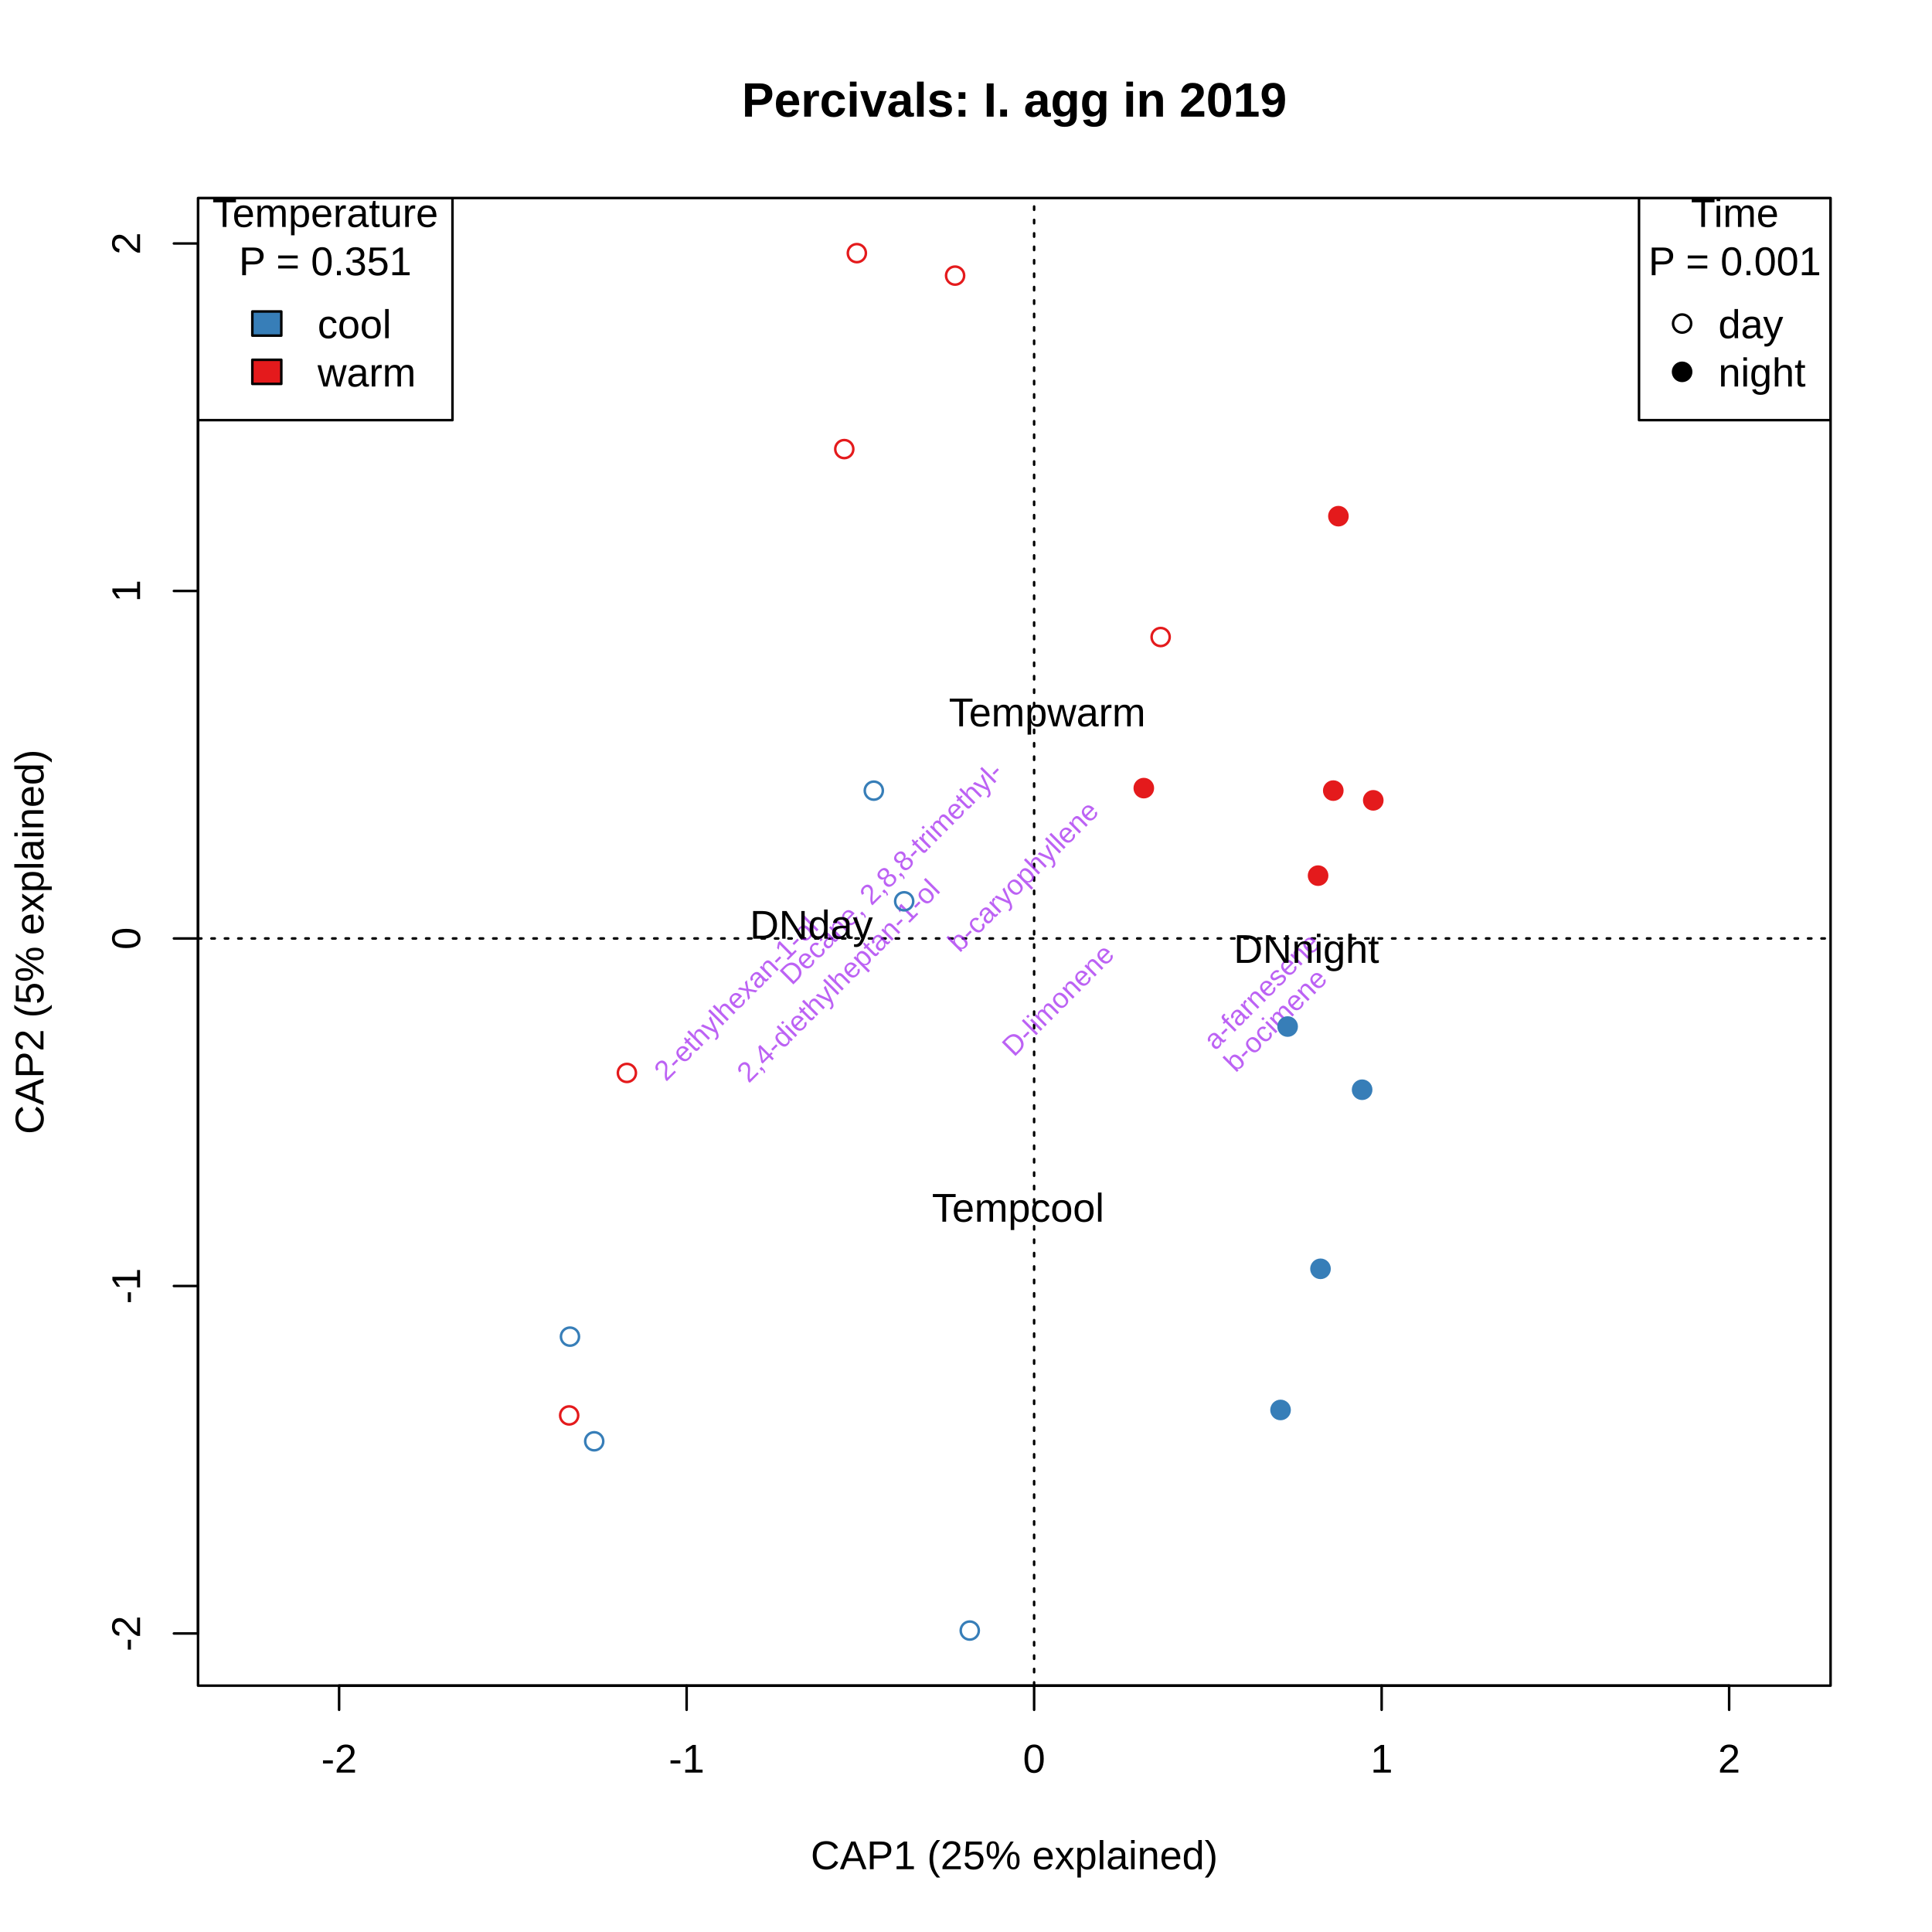
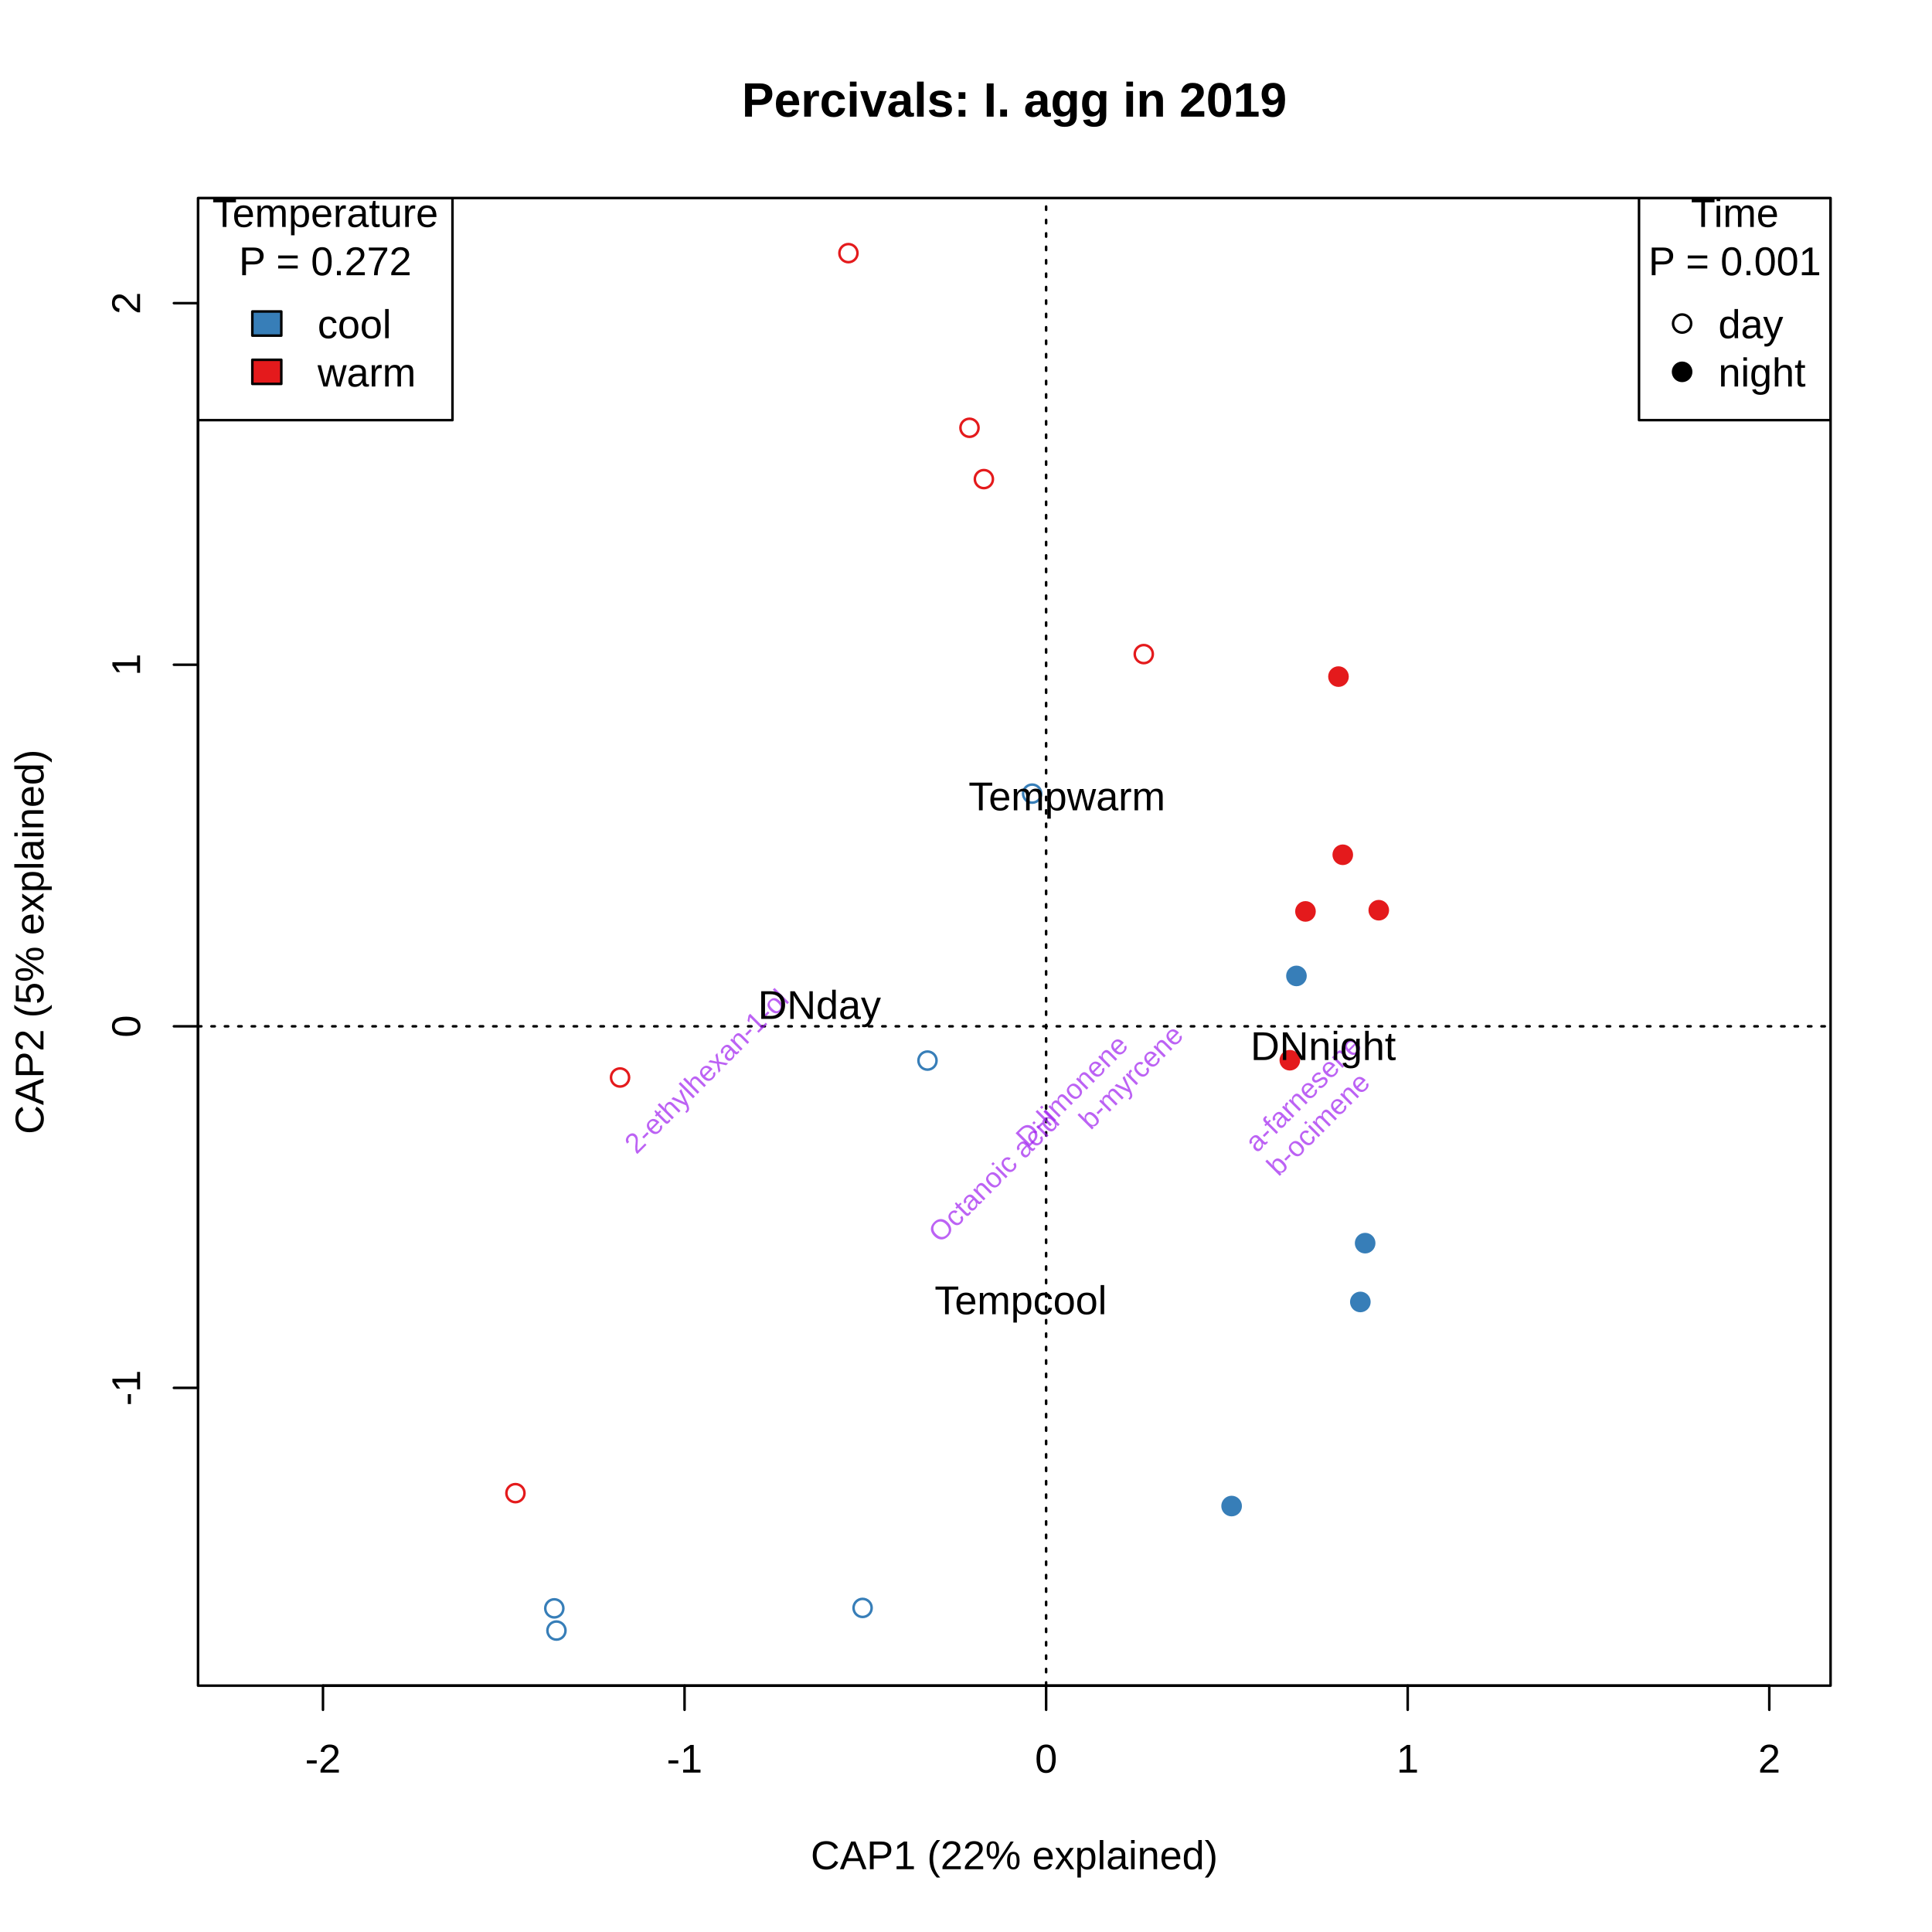
<svg xmlns="http://www.w3.org/2000/svg" class="svglite" width="576.00pt" height="576.00pt" viewBox="0 0 576.00 576.00">
  <defs>
    <style type="text/css">
    .svglite line, .svglite polyline, .svglite polygon, .svglite path, .svglite rect, .svglite circle {
      fill: none;
      stroke: #000000;
      stroke-linecap: round;
      stroke-linejoin: round;
      stroke-miterlimit: 10.00;
    }
    .svglite text {
      white-space: pre;
    }
  </style>
  </defs>
  <rect width="100%" height="100%" style="stroke: none; fill: #FFFFFF;" />
  <defs>
    <clipPath id="cpMC4wMHw1NzYuMDB8MC4wMHw1NzYuMDA=">
      <rect x="0.00" y="0.00" width="576.00" height="576.00" />
    </clipPath>
  </defs>
  <g clip-path="url(#cpMC4wMHw1NzYuMDB8MC4wMHw1NzYuMDA=)">
</g>
  <defs>
    <clipPath id="cpNTkuMDR8NTQ1Ljc2fDU5LjA0fDUwMi41Ng==">
      <rect x="59.04" y="59.04" width="486.72" height="443.52" />
    </clipPath>
  </defs>
  <g clip-path="url(#cpNTkuMDR8NTQ1Ljc2fDU5LjA0fDUwMi41Ng==)">
</g>
  <g clip-path="url(#cpMC4wMHw1NzYuMDB8MC4wMHw1NzYuMDA=)">
-     <line x1="101.10" y1="502.56" x2="515.52" y2="502.56" style="stroke-width: 0.75;" />
-     <line x1="101.10" y1="502.56" x2="101.10" y2="509.76" style="stroke-width: 0.75;" />
-     <line x1="204.71" y1="502.56" x2="204.71" y2="509.76" style="stroke-width: 0.75;" />
-     <line x1="308.31" y1="502.56" x2="308.31" y2="509.76" style="stroke-width: 0.75;" />
-     <line x1="411.92" y1="502.56" x2="411.92" y2="509.76" style="stroke-width: 0.75;" />
-     <line x1="515.52" y1="502.56" x2="515.52" y2="509.76" style="stroke-width: 0.75;" />
-     <text x="101.10" y="528.48" text-anchor="middle" style="font-size: 12.00px; font-family: &quot;Arial&quot;;">-2</text>
-     <text x="204.71" y="528.48" text-anchor="middle" style="font-size: 12.00px; font-family: &quot;Arial&quot;;">-1</text>
-     <text x="308.31" y="528.48" text-anchor="middle" style="font-size: 12.00px; font-family: &quot;Arial&quot;;">0</text>
-     <text x="411.92" y="528.48" text-anchor="middle" style="font-size: 12.00px; font-family: &quot;Arial&quot;;">1</text>
-     <text x="515.52" y="528.48" text-anchor="middle" style="font-size: 12.00px; font-family: &quot;Arial&quot;;">2</text>
-     <line x1="59.04" y1="487.00" x2="59.04" y2="72.59" style="stroke-width: 0.75;" />
-     <line x1="59.04" y1="487.00" x2="51.84" y2="487.00" style="stroke-width: 0.75;" />
-     <line x1="59.04" y1="383.40" x2="51.84" y2="383.40" style="stroke-width: 0.75;" />
-     <line x1="59.04" y1="279.79" x2="51.84" y2="279.79" style="stroke-width: 0.75;" />
-     <line x1="59.04" y1="176.19" x2="51.84" y2="176.19" style="stroke-width: 0.75;" />
-     <line x1="59.04" y1="72.59" x2="51.84" y2="72.59" style="stroke-width: 0.75;" />
-     <text transform="translate(41.76,487.00) rotate(-90)" text-anchor="middle" style="font-size: 12.00px; font-family: &quot;Arial&quot;;">-2</text>
-     <text transform="translate(41.76,383.40) rotate(-90)" text-anchor="middle" style="font-size: 12.00px; font-family: &quot;Arial&quot;;">-1</text>
-     <text transform="translate(41.76,279.79) rotate(-90)" text-anchor="middle" style="font-size: 12.00px; font-family: &quot;Arial&quot;;">0</text>
-     <text transform="translate(41.76,176.19) rotate(-90)" text-anchor="middle" style="font-size: 12.00px; font-family: &quot;Arial&quot;;">1</text>
-     <text transform="translate(41.76,72.59) rotate(-90)" text-anchor="middle" style="font-size: 12.00px; font-family: &quot;Arial&quot;;">2</text>
+     <line x1="96.29" y1="502.56" x2="527.49" y2="502.56" style="stroke-width: 0.75;" />
+     <line x1="96.29" y1="502.56" x2="96.29" y2="509.76" style="stroke-width: 0.75;" />
+     <line x1="204.09" y1="502.56" x2="204.09" y2="509.76" style="stroke-width: 0.75;" />
+     <line x1="311.89" y1="502.56" x2="311.89" y2="509.76" style="stroke-width: 0.75;" />
+     <line x1="419.69" y1="502.56" x2="419.69" y2="509.76" style="stroke-width: 0.75;" />
+     <line x1="527.49" y1="502.56" x2="527.49" y2="509.76" style="stroke-width: 0.75;" />
+     <text x="96.29" y="528.48" text-anchor="middle" style="font-size: 12.00px; font-family: &quot;Arial&quot;;">-2</text>
+     <text x="204.09" y="528.48" text-anchor="middle" style="font-size: 12.00px; font-family: &quot;Arial&quot;;">-1</text>
+     <text x="311.89" y="528.48" text-anchor="middle" style="font-size: 12.00px; font-family: &quot;Arial&quot;;">0</text>
+     <text x="419.69" y="528.48" text-anchor="middle" style="font-size: 12.00px; font-family: &quot;Arial&quot;;">1</text>
+     <text x="527.49" y="528.48" text-anchor="middle" style="font-size: 12.00px; font-family: &quot;Arial&quot;;">2</text>
+     <line x1="59.04" y1="413.78" x2="59.04" y2="90.38" style="stroke-width: 0.75;" />
+     <line x1="59.04" y1="413.78" x2="51.84" y2="413.78" style="stroke-width: 0.75;" />
+     <line x1="59.04" y1="305.98" x2="51.84" y2="305.98" style="stroke-width: 0.75;" />
+     <line x1="59.04" y1="198.18" x2="51.84" y2="198.18" style="stroke-width: 0.75;" />
+     <line x1="59.04" y1="90.38" x2="51.84" y2="90.38" style="stroke-width: 0.75;" />
+     <text transform="translate(41.76,413.78) rotate(-90)" text-anchor="middle" style="font-size: 12.00px; font-family: &quot;Arial&quot;;">-1</text>
+     <text transform="translate(41.76,305.98) rotate(-90)" text-anchor="middle" style="font-size: 12.00px; font-family: &quot;Arial&quot;;">0</text>
+     <text transform="translate(41.76,198.18) rotate(-90)" text-anchor="middle" style="font-size: 12.00px; font-family: &quot;Arial&quot;;">1</text>
+     <text transform="translate(41.76,90.38) rotate(-90)" text-anchor="middle" style="font-size: 12.00px; font-family: &quot;Arial&quot;;">2</text>
    <polygon points="59.04,502.56 545.76,502.56 545.76,59.04 59.04,59.04 " style="stroke-width: 0.75;" />
-     <text x="302.40" y="557.28" text-anchor="middle" style="font-size: 12.00px; font-family: &quot;Arial&quot;;">CAP1 (25% explained)</text>
+     <text x="302.40" y="557.28" text-anchor="middle" style="font-size: 12.00px; font-family: &quot;Arial&quot;;">CAP1 (22% explained)</text>
    <text transform="translate(12.96,280.80) rotate(-90)" text-anchor="middle" style="font-size: 12.00px; font-family: &quot;Arial&quot;;">CAP2 (5% explained)</text>
  </g>
  <g clip-path="url(#cpNTkuMDR8NTQ1Ljc2fDU5LjA0fDUwMi41Ng==)">
-     <line x1="59.04" y1="279.79" x2="545.76" y2="279.79" style="stroke-width: 0.75; stroke-dasharray: 1.00,3.00;" />
-     <line x1="308.31" y1="502.56" x2="308.31" y2="59.04" style="stroke-width: 0.75; stroke-dasharray: 1.00,3.00;" />
+     <line x1="59.04" y1="305.98" x2="545.76" y2="305.98" style="stroke-width: 0.75; stroke-dasharray: 1.00,3.00;" />
+     <line x1="311.89" y1="502.56" x2="311.89" y2="59.04" style="stroke-width: 0.75; stroke-dasharray: 1.00,3.00;" />
  </g>
  <g clip-path="url(#cpMC4wMHw1NzYuMDB8MC4wMHw1NzYuMDA=)">
    <text x="302.40" y="34.77" text-anchor="middle" style="font-size: 14.40px; font-weight: bold; font-family: &quot;Arial&quot;;">Percivals: I. agg in 2019</text>
  </g>
  <g clip-path="url(#cpNTkuMDR8NTQ1Ljc2fDU5LjA0fDUwMi41Ng==)">
    <rect x="59.04" y="59.04" width="75.86" height="66.22" style="stroke-width: 0.75;" />
    <rect x="75.23" y="92.86" width="8.64" height="7.20" style="stroke-width: 0.75; fill: #377EB8;" />
    <rect x="75.23" y="107.26" width="8.64" height="7.20" style="stroke-width: 0.75; fill: #E41A1C;" />
    <text x="96.97" y="67.66" text-anchor="middle" style="font-size: 12.00px; font-family: &quot;Arial&quot;;">Temperature </text>
-     <text x="96.97" y="82.06" text-anchor="middle" style="font-size: 12.00px; font-family: &quot;Arial&quot;;">P = 0.351</text>
+     <text x="96.97" y="82.06" text-anchor="middle" style="font-size: 12.00px; font-family: &quot;Arial&quot;;">P = 0.272</text>
    <text x="94.67" y="100.83" style="font-size: 12.00px; font-family: &quot;Arial&quot;;">cool</text>
    <text x="94.67" y="115.23" style="font-size: 12.00px; font-family: &quot;Arial&quot;;">warm</text>
    <rect x="488.65" y="59.04" width="57.11" height="66.22" style="stroke-width: 0.75;" />
    <circle cx="501.50" cy="96.46" r="2.70" style="stroke-width: 0.75;" />
    <circle cx="501.50" cy="110.86" r="2.70" style="stroke-width: 0.75; fill: #000000;" />
    <text x="517.21" y="67.66" text-anchor="middle" style="font-size: 12.00px; font-family: &quot;Arial&quot;;">Time </text>
    <text x="517.21" y="82.06" text-anchor="middle" style="font-size: 12.00px; font-family: &quot;Arial&quot;;">P = 0.001</text>
    <text x="512.30" y="100.83" style="font-size: 12.00px; font-family: &quot;Arial&quot;;">day</text>
    <text x="512.30" y="115.23" style="font-size: 12.00px; font-family: &quot;Arial&quot;;">night</text>
-     <text transform="translate(378.17,297.54) rotate(-45)" text-anchor="middle" style="font-size: 8.40px;fill: #A020F0; fill-opacity: 0.70; font-family: &quot;Arial&quot;;">a-farnesene</text>
-     <text transform="translate(332.82,295.20) rotate(-45)" text-anchor="middle" style="font-size: 8.40px;fill: none; font-family: &quot;Arial&quot;;">b-myrcene</text>
-     <text transform="translate(382.25,306.12) rotate(-45)" text-anchor="middle" style="font-size: 8.40px;fill: #A020F0; fill-opacity: 0.70; font-family: &quot;Arial&quot;;">b-ocimene</text>
-     <text transform="translate(311.33,284.02) rotate(-45)" text-anchor="middle" style="font-size: 8.40px;fill: none; font-family: &quot;Arial&quot;;">.gamma.-Terpinene</text>
-     <text transform="translate(334.32,272.93) rotate(-45)" text-anchor="middle" style="font-size: 8.40px;fill: none; font-family: &quot;Arial&quot;;">a-pinene</text>
-     <text transform="translate(326.66,283.41) rotate(-45)" text-anchor="middle" style="font-size: 8.40px;fill: none; font-family: &quot;Arial&quot;;">bergamotene</text>
-     <text transform="translate(312.62,286.93) rotate(-45)" text-anchor="middle" style="font-size: 8.40px;fill: none; font-family: &quot;Arial&quot;;">(E)-4-oxohex-2-enal  </text>
-     <text transform="translate(309.95,281.43) rotate(-45)" text-anchor="middle" style="font-size: 8.40px;fill: none; font-family: &quot;Arial&quot;;">(E)-4,8-Dimethylnona-1,3,7-triene</text>
-     <text transform="translate(304.41,264.77) rotate(-45)" text-anchor="middle" style="font-size: 8.40px;fill: none; font-family: &quot;Arial&quot;;">1-Decanol, 2-hexyl-</text>
-     <text transform="translate(251.94,294.39) rotate(-45)" text-anchor="middle" style="font-size: 8.40px;fill: #A020F0; fill-opacity: 0.70; font-family: &quot;Arial&quot;;">2,4-diethylheptan-1-ol</text>
-     <text transform="translate(309.95,281.43) rotate(-45)" text-anchor="middle" style="font-size: 8.40px;fill: none; font-family: &quot;Arial&quot;;">1-Hexadecanol, 2-methyl-</text>
-     <text transform="translate(304.24,274.71) rotate(-45)" text-anchor="middle" style="font-size: 8.40px;fill: none; font-family: &quot;Arial&quot;;">1-Hexanol, 3-methyl-</text>
-     <text transform="translate(309.95,281.43) rotate(-45)" text-anchor="middle" style="font-size: 8.40px;fill: none; font-family: &quot;Arial&quot;;">pentan-1-ol  </text>
-     <text transform="translate(309.95,281.43) rotate(-45)" text-anchor="middle" style="font-size: 8.40px;fill: none; font-family: &quot;Arial&quot;;">1-Pentanol, 4-methyl-</text>
-     <text transform="translate(313.60,284.43) rotate(-45)" text-anchor="middle" style="font-size: 8.40px;fill: none; font-family: &quot;Arial&quot;;">p-mentha-1,3,8-triene</text>
-     <text transform="translate(320.56,288.55) rotate(-45)" text-anchor="middle" style="font-size: 8.40px;fill: none; font-family: &quot;Arial&quot;;">1,4-Cyclohexadiene, 3-ethenyl-1,2-dimethyl-</text>
-     <text transform="translate(308.08,278.66) rotate(-45)" text-anchor="middle" style="font-size: 8.40px;fill: none; font-family: &quot;Arial&quot;;">(1Z,4Z,7Z)-1,5,9,9-tetramethylcycloundeca-1,4,7-triene</text>
-     <text transform="translate(309.95,281.43) rotate(-45)" text-anchor="middle" style="font-size: 8.40px;fill: none; font-family: &quot;Arial&quot;;">1H-Pyrrole-2,5-dione</text>
-     <text transform="translate(309.95,281.43) rotate(-45)" text-anchor="middle" style="font-size: 8.40px;fill: none; font-family: &quot;Arial&quot;;">2-Cyclopenten-1-one</text>
-     <text transform="translate(308.80,295.70) rotate(-45)" text-anchor="middle" style="font-size: 8.40px;fill: none; font-family: &quot;Arial&quot;;">2-Decenal, (E)-</text>
-     <text transform="translate(221.48,299.70) rotate(-45)" text-anchor="middle" style="font-size: 8.40px;fill: #A020F0; fill-opacity: 0.70; font-family: &quot;Arial&quot;;">2-ethylhexan-1-ol  </text>
-     <text transform="translate(301.51,279.67) rotate(-45)" text-anchor="middle" style="font-size: 8.40px;fill: none; font-family: &quot;Arial&quot;;">(E)-hex-2-enal  </text>
-     <text transform="translate(310.17,281.66) rotate(-45)" text-anchor="middle" style="font-size: 8.40px;fill: none; font-family: &quot;Arial&quot;;">2-Pentenal, (E)-</text>
-     <text transform="translate(300.57,277.48) rotate(-45)" text-anchor="middle" style="font-size: 8.40px;fill: none; font-family: &quot;Arial&quot;;">2-Undecene, 3-methyl-, (Z)-</text>
-     <text transform="translate(312.67,278.57) rotate(-45)" text-anchor="middle" style="font-size: 8.40px;fill: none; font-family: &quot;Arial&quot;;">(4E,6Z)-alloocimene</text>
-     <text transform="translate(307.77,285.47) rotate(-45)" text-anchor="middle" style="font-size: 8.40px;fill: none; font-family: &quot;Arial&quot;;">(2E)-2,7-dimethylocta-2,6-dien-1-ol  </text>
-     <text transform="translate(306.72,297.49) rotate(-45)" text-anchor="middle" style="font-size: 8.40px;fill: none; font-family: &quot;Arial&quot;;">(E)-hex-3-en-1-ol</text>
-     <text transform="translate(309.30,292.75) rotate(-45)" text-anchor="middle" style="font-size: 8.40px;fill: none; font-family: &quot;Arial&quot;;">[(E)-hex-3-enyl] acetate</text>
-     <text transform="translate(317.09,279.09) rotate(-45)" text-anchor="middle" style="font-size: 8.40px;fill: none; font-family: &quot;Arial&quot;;">pseudoionone</text>
-     <text transform="translate(311.67,281.41) rotate(-45)" text-anchor="middle" style="font-size: 8.40px;fill: none; font-family: &quot;Arial&quot;;">4-Cyanocyclohexene</text>
-     <text transform="translate(310.17,281.66) rotate(-45)" text-anchor="middle" style="font-size: 8.40px;fill: none; font-family: &quot;Arial&quot;;">(Z)-hex-4-en-1-ol</text>
-     <text transform="translate(309.95,281.43) rotate(-45)" text-anchor="middle" style="font-size: 8.40px;fill: none; font-family: &quot;Arial&quot;;">5-Methyl-4,5-dihydroisoxazole-5-carboxylic acid, methyl ester</text>
-     <text transform="translate(310.52,282.00) rotate(-45)" text-anchor="middle" style="font-size: 8.40px;fill: none; font-family: &quot;Arial&quot;;">Benzenecarbothioic acid</text>
-     <text transform="translate(309.95,281.43) rotate(-45)" text-anchor="middle" style="font-size: 8.40px;fill: none; font-family: &quot;Arial&quot;;">methyl benzoate</text>
-     <text transform="translate(309.95,281.43) rotate(-45)" text-anchor="middle" style="font-size: 8.40px;fill: none; font-family: &quot;Arial&quot;;">b-pinene</text>
-     <text transform="translate(307.73,276.75) rotate(-45)" text-anchor="middle" style="font-size: 8.40px;fill: none; font-family: &quot;Arial&quot;;">4-caranol</text>
-     <text transform="translate(314.44,281.49) rotate(-45)" text-anchor="middle" style="font-size: 8.40px;fill: none; font-family: &quot;Arial&quot;;">Bicyclo[7.2.0]undec-4-ene, 4,11,11-trimethyl-8-methylene-</text>
-     <text transform="translate(310.83,283.10) rotate(-45)" text-anchor="middle" style="font-size: 8.40px;fill: none; font-family: &quot;Arial&quot;;">Butanamide, 3-methyl-</text>
-     <text transform="translate(308.47,284.17) rotate(-45)" text-anchor="middle" style="font-size: 8.40px;fill: none; font-family: &quot;Arial&quot;;">[(Z)-hex-3-enyl] butanoate</text>
-     <text transform="translate(308.73,279.14) rotate(-45)" text-anchor="middle" style="font-size: 8.40px;fill: none; font-family: &quot;Arial&quot;;">Butanoic acid, methyl ester</text>
-     <text transform="translate(309.95,281.43) rotate(-45)" text-anchor="middle" style="font-size: 8.40px;fill: none; font-family: &quot;Arial&quot;;">Carbonic acid, hexadecyl prop-1-en-2-yl ester</text>
-     <text transform="translate(309.95,281.43) rotate(-45)" text-anchor="middle" style="font-size: 8.40px;fill: none; font-family: &quot;Arial&quot;;">Carbonic acid, nonyl prop-1-en-2-yl ester</text>
-     <text transform="translate(313.39,278.89) rotate(-45)" text-anchor="middle" style="font-size: 8.40px;fill: none; font-family: &quot;Arial&quot;;">carveol</text>
-     <text transform="translate(307.03,263.26) rotate(-45)" text-anchor="middle" style="font-size: 8.40px;fill: #A020F0; fill-opacity: 0.70; font-family: &quot;Arial&quot;;">b-caryophyllene</text>
-     <text transform="translate(316.96,264.10) rotate(-45)" text-anchor="middle" style="font-size: 8.40px;fill: none; font-family: &quot;Arial&quot;;">cis-a-bergamotene</text>
-     <text transform="translate(309.95,281.43) rotate(-45)" text-anchor="middle" style="font-size: 8.40px;fill: none; font-family: &quot;Arial&quot;;">[(Z)-hex-3-enyl] 2-methylpropanoate  </text>
-     <text transform="translate(309.95,281.43) rotate(-45)" text-anchor="middle" style="font-size: 8.40px;fill: none; font-family: &quot;Arial&quot;;">[(Z)-hex-3-enyl] 2-methylbutanoate</text>
-     <text transform="translate(311.66,285.18) rotate(-45)" text-anchor="middle" style="font-size: 8.40px;fill: none; font-family: &quot;Arial&quot;;">a-copaene</text>
-     <text transform="translate(309.95,281.43) rotate(-45)" text-anchor="middle" style="font-size: 8.40px;fill: none; font-family: &quot;Arial&quot;;">Cyclopropane, nonyl-</text>
-     <text transform="translate(317.46,300.13) rotate(-45)" text-anchor="middle" style="font-size: 8.40px;fill: #A020F0; fill-opacity: 0.70; font-family: &quot;Arial&quot;;">D-limonene</text>
-     <text transform="translate(267.74,262.29) rotate(-45)" text-anchor="middle" style="font-size: 8.40px;fill: #A020F0; fill-opacity: 0.70; font-family: &quot;Arial&quot;;">Decane, 2,8,8-trimethyl-</text>
-     <text transform="translate(311.14,291.87) rotate(-45)" text-anchor="middle" style="font-size: 8.40px;fill: none; font-family: &quot;Arial&quot;;">Decanoic acid, silver(1+) salt</text>
-     <text transform="translate(292.26,285.12) rotate(-45)" text-anchor="middle" style="font-size: 8.40px;fill: none; font-family: &quot;Arial&quot;;">Disulfide, di-tert-dodecyl</text>
-     <text transform="translate(309.95,281.43) rotate(-45)" text-anchor="middle" style="font-size: 8.40px;fill: none; font-family: &quot;Arial&quot;;">Eicosyl octyl ether</text>
-     <text transform="translate(309.95,281.43) rotate(-45)" text-anchor="middle" style="font-size: 8.40px;fill: none; font-family: &quot;Arial&quot;;">Ethanone, 1-(1,2,2,3-tetramethylcyclopentyl)-, (1R-cis)-</text>
-     <text transform="translate(280.94,287.03) rotate(-45)" text-anchor="middle" style="font-size: 8.40px;fill: none; font-family: &quot;Arial&quot;;">Formic acid, octyl ester</text>
-     <text transform="translate(309.95,281.43) rotate(-45)" text-anchor="middle" style="font-size: 8.40px;fill: none; font-family: &quot;Arial&quot;;">Hexyl chloroformate</text>
-     <text transform="translate(304.86,290.88) rotate(-45)" text-anchor="middle" style="font-size: 8.40px;fill: none; font-family: &quot;Arial&quot;;">Hexyl octyl ether</text>
-     <text transform="translate(309.52,290.54) rotate(-45)" text-anchor="middle" style="font-size: 8.40px;fill: none; font-family: &quot;Arial&quot;;">a-terpineol</text>
-     <text transform="translate(320.10,288.31) rotate(-45)" text-anchor="middle" style="font-size: 8.40px;fill: none; font-family: &quot;Arial&quot;;">linalool</text>
-     <text transform="translate(309.95,281.43) rotate(-45)" text-anchor="middle" style="font-size: 8.40px;fill: none; font-family: &quot;Arial&quot;;">Methyl tiglate</text>
-     <text transform="translate(309.95,281.43) rotate(-45)" text-anchor="middle" style="font-size: 8.40px;fill: none; font-family: &quot;Arial&quot;;">o-Xylene</text>
-     <text transform="translate(297.49,291.24) rotate(-45)" text-anchor="middle" style="font-size: 8.40px;fill: none; font-family: &quot;Arial&quot;;">2,4,6-trimethyloctane  </text>
-     <text transform="translate(309.95,281.43) rotate(-45)" text-anchor="middle" style="font-size: 8.40px;fill: none; font-family: &quot;Arial&quot;;">Oxalic acid, 2-ethylhexyl hexyl ester</text>
-     <text transform="translate(309.95,281.43) rotate(-45)" text-anchor="middle" style="font-size: 8.40px;fill: none; font-family: &quot;Arial&quot;;">Pentafluoropropionic acid, dodecyl ester</text>
-     <text transform="translate(306.10,281.90) rotate(-45)" text-anchor="middle" style="font-size: 8.40px;fill: none; font-family: &quot;Arial&quot;;">petasitene</text>
-     <text transform="translate(297.62,277.43) rotate(-45)" text-anchor="middle" style="font-size: 8.40px;fill: none; font-family: &quot;Arial&quot;;">Tetradecane, 5-methyl-</text>
-     <text transform="translate(316.44,293.64) rotate(-45)" text-anchor="middle" style="font-size: 8.40px;fill: none; font-family: &quot;Arial&quot;;">trans-a-bergamotene</text>
-     <text transform="translate(324.12,298.04) rotate(-45)" text-anchor="middle" style="font-size: 8.40px;fill: none; font-family: &quot;Arial&quot;;">b-ocimene.1</text>
-     <text transform="translate(297.87,286.74) rotate(-45)" text-anchor="middle" style="font-size: 8.40px;fill: none; font-family: &quot;Arial&quot;;">Tridecane, 4-methyl-</text>
-     <text transform="translate(311.98,280.20) rotate(-45)" text-anchor="middle" style="font-size: 8.40px;fill: none; font-family: &quot;Arial&quot;;">Undecanal</text>
-     <text transform="translate(289.23,284.78) rotate(-45)" text-anchor="middle" style="font-size: 8.40px;fill: none; font-family: &quot;Arial&quot;;">Undecane, 4,4-dimethyl-</text>
-     <text transform="translate(311.03,283.56) rotate(-45)" text-anchor="middle" style="font-size: 8.40px;fill: none; font-family: &quot;Arial&quot;;">a-copaene.1</text>
-     <text transform="translate(309.95,281.43) rotate(-45)" text-anchor="middle" style="font-size: 8.40px;fill: none; font-family: &quot;Arial&quot;;">(1R,5R)-1-Isopropyl-8-methyl-4-methylenespiro[4.5]dec-7-ene</text>
-     <text transform="translate(309.95,281.43) rotate(-45)" text-anchor="middle" style="font-size: 8.40px;fill: none; font-family: &quot;Arial&quot;;">Benzyl nitrile</text>
-     <text transform="translate(308.52,278.75) rotate(-45)" text-anchor="middle" style="font-size: 8.40px;fill: none; font-family: &quot;Arial&quot;;">3-methylbutanal oxime</text>
-     <text transform="translate(310.17,281.66) rotate(-45)" text-anchor="middle" style="font-size: 8.40px;fill: none; font-family: &quot;Arial&quot;;">3-Hexen-1-ol, (Z)-</text>
-     <circle cx="260.51" cy="235.72" r="2.70" style="stroke-width: 0.75; stroke: #377EB8;" />
-     <circle cx="406.10" cy="324.89" r="2.70" style="stroke-width: 0.75; stroke: #377EB8; fill: #377EB8;" />
-     <circle cx="346.03" cy="189.92" r="2.70" style="stroke-width: 0.75; stroke: #E41A1C;" />
-     <circle cx="397.50" cy="235.71" r="2.70" style="stroke-width: 0.75; stroke: #E41A1C; fill: #E41A1C;" />
-     <circle cx="284.75" cy="82.17" r="2.70" style="stroke-width: 0.75; stroke: #E41A1C;" />
-     <circle cx="409.42" cy="238.61" r="2.70" style="stroke-width: 0.75; stroke: #E41A1C; fill: #E41A1C;" />
-     <circle cx="251.71" cy="133.89" r="2.70" style="stroke-width: 0.75; stroke: #E41A1C;" />
-     <circle cx="392.97" cy="261.06" r="2.70" style="stroke-width: 0.75; stroke: #E41A1C; fill: #E41A1C;" />
-     <circle cx="269.57" cy="268.71" r="2.70" style="stroke-width: 0.75; stroke: #377EB8;" />
-     <circle cx="393.69" cy="378.28" r="2.70" style="stroke-width: 0.75; stroke: #377EB8; fill: #377EB8;" />
-     <circle cx="255.46" cy="75.47" r="2.70" style="stroke-width: 0.75; stroke: #E41A1C;" />
-     <circle cx="399.03" cy="153.89" r="2.70" style="stroke-width: 0.75; stroke: #E41A1C; fill: #E41A1C;" />
-     <circle cx="169.69" cy="421.99" r="2.70" style="stroke-width: 0.75; stroke: #E41A1C;" />
-     <circle cx="186.90" cy="319.88" r="2.70" style="stroke-width: 0.75; stroke: #E41A1C;" />
-     <circle cx="341.01" cy="234.97" r="2.70" style="stroke-width: 0.75; stroke: #E41A1C; fill: #E41A1C;" />
-     <circle cx="177.16" cy="429.70" r="2.70" style="stroke-width: 0.75; stroke: #377EB8;" />
-     <circle cx="381.78" cy="420.36" r="2.70" style="stroke-width: 0.75; stroke: #377EB8; fill: #377EB8;" />
-     <circle cx="169.93" cy="398.50" r="2.70" style="stroke-width: 0.75; stroke: #377EB8;" />
-     <circle cx="383.89" cy="306.05" r="2.70" style="stroke-width: 0.75; stroke: #377EB8; fill: #377EB8;" />
-     <circle cx="289.12" cy="486.13" r="2.70" style="stroke-width: 0.75; stroke: #377EB8;" />
-     <text x="241.89" y="279.86" text-anchor="middle" style="font-size: 12.00px; font-family: &quot;Arial&quot;;">DNday</text>
-     <text x="389.49" y="287.07" text-anchor="middle" style="font-size: 12.00px; font-family: &quot;Arial&quot;;">DNnight</text>
-     <text x="303.53" y="364.24" text-anchor="middle" style="font-size: 12.00px; font-family: &quot;Arial&quot;;">Tempcool</text>
-     <text x="312.22" y="216.54" text-anchor="middle" style="font-size: 12.00px; font-family: &quot;Arial&quot;;">Tempwarm</text>
+     <text transform="translate(390.58,328.03) rotate(-45)" text-anchor="middle" style="font-size: 8.40px;fill: #A020F0; fill-opacity: 0.70; font-family: &quot;Arial&quot;;">a-farnesene</text>
+     <text transform="translate(339.20,323.09) rotate(-45)" text-anchor="middle" style="font-size: 8.40px;fill: #A020F0; fill-opacity: 0.70; font-family: &quot;Arial&quot;;">b-myrcene</text>
+     <text transform="translate(395.02,337.10) rotate(-45)" text-anchor="middle" style="font-size: 8.40px;fill: #A020F0; fill-opacity: 0.70; font-family: &quot;Arial&quot;;">b-ocimene</text>
+     <text transform="translate(315.04,310.36) rotate(-45)" text-anchor="middle" style="font-size: 8.40px;fill: none; font-family: &quot;Arial&quot;;">.gamma.-Terpinene</text>
+     <text transform="translate(341.40,300.25) rotate(-45)" text-anchor="middle" style="font-size: 8.40px;fill: none; font-family: &quot;Arial&quot;;">a-pinene</text>
+     <text transform="translate(332.46,310.60) rotate(-45)" text-anchor="middle" style="font-size: 8.40px;fill: none; font-family: &quot;Arial&quot;;">bergamotene</text>
+     <text transform="translate(316.42,313.41) rotate(-45)" text-anchor="middle" style="font-size: 8.40px;fill: none; font-family: &quot;Arial&quot;;">(E)-4-oxohex-2-enal  </text>
+     <text transform="translate(313.53,307.62) rotate(-45)" text-anchor="middle" style="font-size: 8.40px;fill: none; font-family: &quot;Arial&quot;;">(E)-4,8-Dimethylnona-1,3,7-triene</text>
+     <text transform="translate(307.61,290.15) rotate(-45)" text-anchor="middle" style="font-size: 8.40px;fill: none; font-family: &quot;Arial&quot;;">1-Decanol, 2-hexyl-</text>
+     <text transform="translate(212.68,321.40) rotate(-45)" text-anchor="middle" style="font-size: 8.40px;fill: #A020F0; fill-opacity: 0.70; font-family: &quot;Arial&quot;;">2-ethylhexan-1-ol  </text>
+     <text transform="translate(303.96,305.30) rotate(-45)" text-anchor="middle" style="font-size: 8.40px;fill: none; font-family: &quot;Arial&quot;;">(E)-hex-2-enal  </text>
+     <text transform="translate(309.77,313.54) rotate(-45)" text-anchor="middle" style="font-size: 8.40px;fill: none; font-family: &quot;Arial&quot;;">2,2,4-Trimethyl-1,3-pentanediol diisobutyrate</text>
+     <text transform="translate(310.97,311.65) rotate(-45)" text-anchor="middle" style="font-size: 8.40px;fill: none; font-family: &quot;Arial&quot;;">(2E)-2,7-dimethylocta-2,6-dien-1-ol  </text>
+     <text transform="translate(309.49,323.95) rotate(-45)" text-anchor="middle" style="font-size: 8.40px;fill: none; font-family: &quot;Arial&quot;;">(E)-hex-3-en-1-ol</text>
+     <text transform="translate(312.54,319.23) rotate(-45)" text-anchor="middle" style="font-size: 8.40px;fill: none; font-family: &quot;Arial&quot;;">[(E)-hex-3-enyl] acetate</text>
+     <text transform="translate(321.70,305.61) rotate(-45)" text-anchor="middle" style="font-size: 8.40px;fill: none; font-family: &quot;Arial&quot;;">pseudoionone</text>
+     <text transform="translate(313.76,307.84) rotate(-45)" text-anchor="middle" style="font-size: 8.40px;fill: none; font-family: &quot;Arial&quot;;">(Z)-hex-4-en-1-ol</text>
+     <text transform="translate(311.79,310.35) rotate(-45)" text-anchor="middle" style="font-size: 8.40px;fill: none; font-family: &quot;Arial&quot;;">[(Z)-hex-3-enyl] butanoate</text>
+     <text transform="translate(313.53,307.62) rotate(-45)" text-anchor="middle" style="font-size: 8.40px;fill: none; font-family: &quot;Arial&quot;;">Carbonic acid, nonyl prop-1-en-2-yl ester</text>
+     <text transform="translate(310.62,288.75) rotate(-45)" text-anchor="middle" style="font-size: 8.40px;fill: none; font-family: &quot;Arial&quot;;">b-caryophyllene</text>
+     <text transform="translate(321.58,327.24) rotate(-45)" text-anchor="middle" style="font-size: 8.40px;fill: #A020F0; fill-opacity: 0.70; font-family: &quot;Arial&quot;;">D-limonene</text>
+     <text transform="translate(305.87,304.57) rotate(-45)" text-anchor="middle" style="font-size: 8.40px;fill: none; font-family: &quot;Arial&quot;;">Dodecane, 4,6-dimethyl-</text>
+     <text transform="translate(312.85,316.97) rotate(-45)" text-anchor="middle" style="font-size: 8.40px;fill: none; font-family: &quot;Arial&quot;;">a-terpineol</text>
+     <text transform="translate(324.84,315.22) rotate(-45)" text-anchor="middle" style="font-size: 8.40px;fill: none; font-family: &quot;Arial&quot;;">linalool</text>
+     <text transform="translate(299.17,317.00) rotate(-45)" text-anchor="middle" style="font-size: 8.40px;fill: none; font-family: &quot;Arial&quot;;">2,4,6-trimethyloctane  </text>
+     <text transform="translate(313.53,307.62) rotate(-45)" text-anchor="middle" style="font-size: 8.40px;fill: none; font-family: &quot;Arial&quot;;">Octane, 3,5-dimethyl-</text>
+     <text transform="translate(298.31,352.85) rotate(-45)" text-anchor="middle" style="font-size: 8.40px;fill: #A020F0; fill-opacity: 0.70; font-family: &quot;Arial&quot;;">Octanoic acid</text>
+     <text transform="translate(309.15,307.88) rotate(-45)" text-anchor="middle" style="font-size: 8.40px;fill: none; font-family: &quot;Arial&quot;;">petasitene</text>
+     <text transform="translate(329.19,325.47) rotate(-45)" text-anchor="middle" style="font-size: 8.40px;fill: none; font-family: &quot;Arial&quot;;">b-ocimene.1</text>
+     <text transform="translate(311.97,304.77) rotate(-45)" text-anchor="middle" style="font-size: 8.40px;fill: none; font-family: &quot;Arial&quot;;">3-methylbutanal oxime</text>
+     <circle cx="276.52" cy="316.20" r="2.70" style="stroke-width: 0.75; stroke: #377EB8;" />
+     <circle cx="405.57" cy="388.16" r="2.70" style="stroke-width: 0.75; stroke: #377EB8; fill: #377EB8;" />
+     <circle cx="341.00" cy="195.01" r="2.70" style="stroke-width: 0.75; stroke: #E41A1C;" />
+     <circle cx="400.33" cy="254.84" r="2.70" style="stroke-width: 0.75; stroke: #E41A1C; fill: #E41A1C;" />
+     <circle cx="293.33" cy="142.84" r="2.70" style="stroke-width: 0.75; stroke: #E41A1C;" />
+     <circle cx="411.06" cy="271.37" r="2.70" style="stroke-width: 0.75; stroke: #E41A1C; fill: #E41A1C;" />
+     <circle cx="289.04" cy="127.54" r="2.70" style="stroke-width: 0.75; stroke: #E41A1C;" />
+     <circle cx="384.54" cy="316.09" r="2.70" style="stroke-width: 0.75; stroke: #E41A1C; fill: #E41A1C;" />
+     <circle cx="307.72" cy="236.61" r="2.70" style="stroke-width: 0.75; stroke: #377EB8;" />
+     <circle cx="407.00" cy="370.63" r="2.70" style="stroke-width: 0.75; stroke: #377EB8; fill: #377EB8;" />
+     <circle cx="252.95" cy="75.47" r="2.70" style="stroke-width: 0.75; stroke: #E41A1C;" />
+     <circle cx="399.05" cy="201.72" r="2.70" style="stroke-width: 0.75; stroke: #E41A1C; fill: #E41A1C;" />
+     <circle cx="153.67" cy="445.16" r="2.70" style="stroke-width: 0.75; stroke: #E41A1C;" />
+     <circle cx="184.86" cy="321.24" r="2.70" style="stroke-width: 0.75; stroke: #E41A1C;" />
+     <circle cx="389.21" cy="271.73" r="2.70" style="stroke-width: 0.75; stroke: #E41A1C; fill: #E41A1C;" />
+     <circle cx="165.90" cy="486.13" r="2.70" style="stroke-width: 0.75; stroke: #377EB8;" />
+     <circle cx="367.19" cy="449.01" r="2.70" style="stroke-width: 0.75; stroke: #377EB8; fill: #377EB8;" />
+     <circle cx="165.26" cy="479.51" r="2.70" style="stroke-width: 0.75; stroke: #377EB8;" />
+     <circle cx="386.52" cy="290.96" r="2.70" style="stroke-width: 0.75; stroke: #377EB8; fill: #377EB8;" />
+     <circle cx="257.17" cy="479.38" r="2.70" style="stroke-width: 0.75; stroke: #377EB8;" />
+     <text x="244.31" y="303.77" text-anchor="middle" style="font-size: 12.00px; font-family: &quot;Arial&quot;;">DNday</text>
+     <text x="394.50" y="316.03" text-anchor="middle" style="font-size: 12.00px; font-family: &quot;Arial&quot;;">DNnight</text>
+     <text x="304.32" y="391.82" text-anchor="middle" style="font-size: 12.00px; font-family: &quot;Arial&quot;;">Tempcool</text>
+     <text x="318.09" y="241.58" text-anchor="middle" style="font-size: 12.00px; font-family: &quot;Arial&quot;;">Tempwarm</text>
  </g>
</svg>
